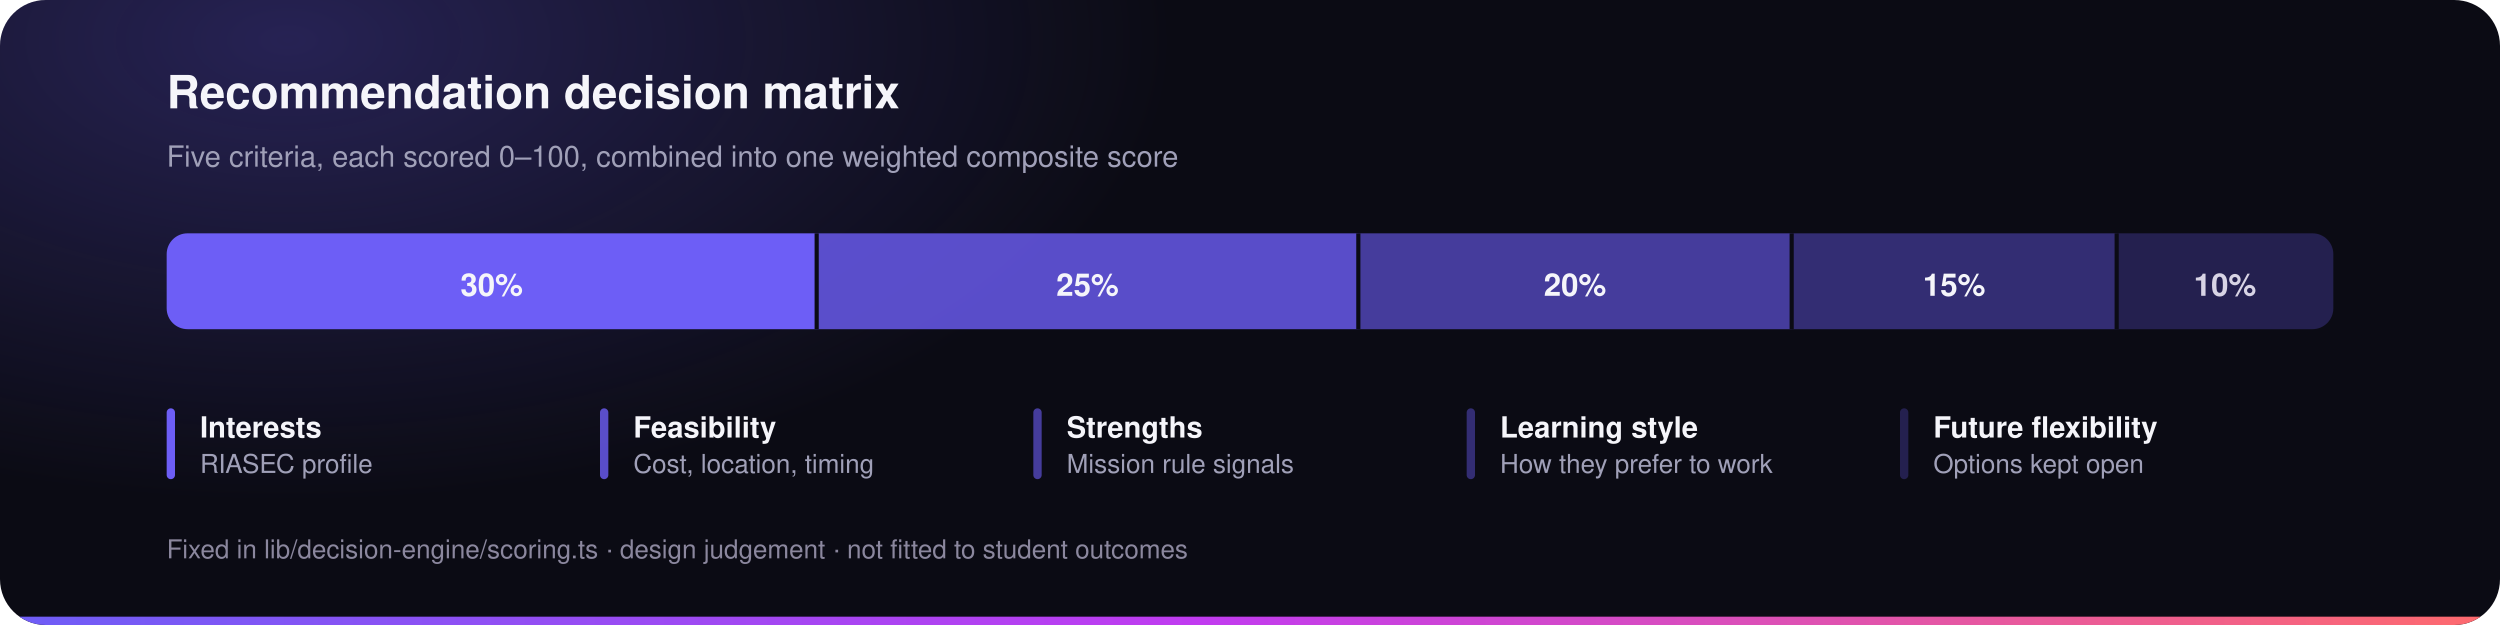
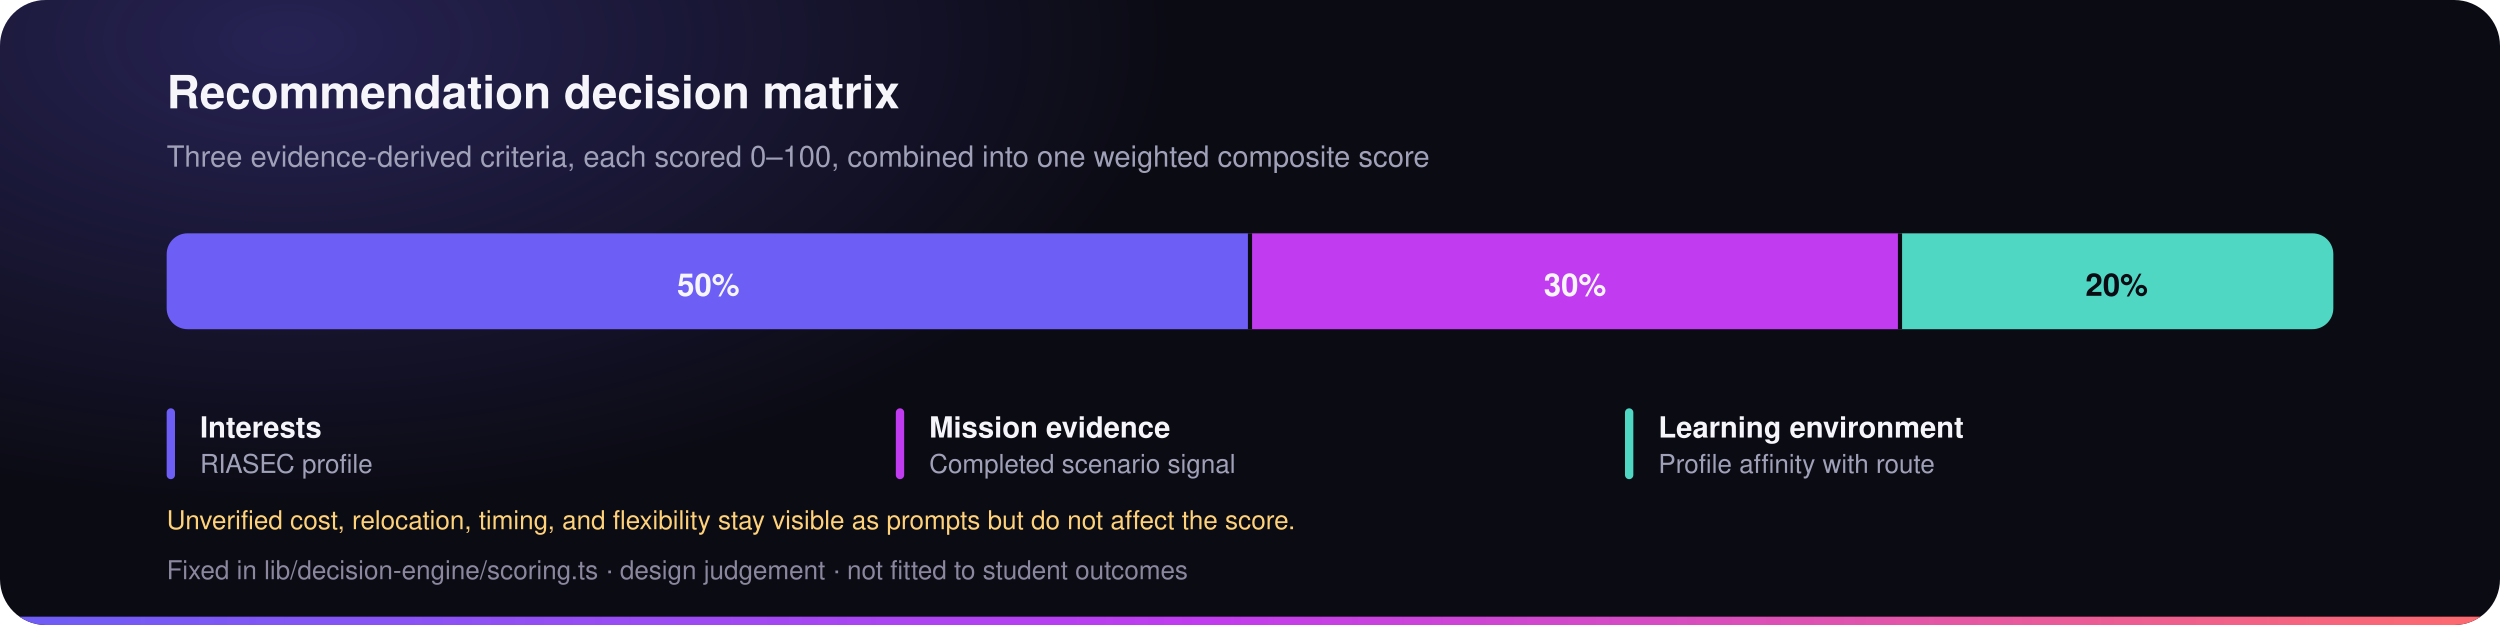
- <svg xmlns="http://www.w3.org/2000/svg" viewBox="0 0 1200 300" width="1200" height="300" role="img" aria-label="Recommendation decision matrix: interests 30 percent, feasibility 25 percent, strengths 20 percent, learning style 15 percent, future flexibility 10 percent">
+ <svg xmlns="http://www.w3.org/2000/svg" viewBox="0 0 1200 300" width="1200" height="300" role="img" aria-label="Recommendation decision matrix: interests 50 percent, mission evidence 30 percent, learning-environment affinity 20 percent">
  <defs>
    <linearGradient id="aurora2" x1="0" y1="0" x2="1" y2="0">
      <stop offset="0%" stop-color="#6D5EF6" />
      <stop offset="48%" stop-color="#C13BF0" />
      <stop offset="100%" stop-color="#FF6B6B" />
    </linearGradient>
    <radialGradient id="g2" cx="50%" cy="50%" r="50%">
      <stop offset="0%" stop-color="#6D5EF6" stop-opacity="0.28" />
      <stop offset="100%" stop-color="#6D5EF6" stop-opacity="0" />
    </radialGradient>
    <clipPath id="barClip">
      <rect x="80" y="112" width="1040" height="46" rx="10" />
    </clipPath>
    <clipPath id="cardClip">
      <rect x="0" y="0" width="1200" height="300" rx="22" />
    </clipPath>
  </defs>
  <g clip-path="url(#cardClip)">
    <rect width="1200" height="300" fill="#0B0B14" />
    <ellipse cx="140" cy="20" rx="420" ry="220" fill="url(#g2)" />
    <text x="80" y="52" font-family="Helvetica Neue, Helvetica, Arial, sans-serif" font-size="22" font-weight="700" fill="#F5F5FA">Recommendation decision matrix</text>
-     <text x="80" y="80" font-family="Helvetica Neue, Helvetica, Arial, sans-serif" font-size="14" fill="#A0A0B8">Five criteria, each scored 0–100, combined into one weighted composite score</text>
+     <text x="80" y="80" font-family="Helvetica Neue, Helvetica, Arial, sans-serif" font-size="14" fill="#A0A0B8">Three evidence-derived criteria, each scored 0–100, combined into one weighted composite score</text>
    <g clip-path="url(#barClip)">
-       <rect x="80" y="112" width="312" height="46" fill="#6D5EF6" />
-       <rect x="392" y="112" width="260" height="46" fill="#6D5EF6" fill-opacity="0.80" />
-       <rect x="652" y="112" width="208" height="46" fill="#6D5EF6" fill-opacity="0.60" />
-       <rect x="860" y="112" width="156" height="46" fill="#6D5EF6" fill-opacity="0.42" />
-       <rect x="1016" y="112" width="104" height="46" fill="#6D5EF6" fill-opacity="0.26" />
+       <rect x="80" y="112" width="520" height="46" fill="#6D5EF6" />
+       <rect x="600" y="112" width="312" height="46" fill="#C13BF0" />
+       <rect x="912" y="112" width="208" height="46" fill="#4FD7C4" />
      <g stroke="#0B0B14" stroke-width="2">
-         <line x1="392" y1="112" x2="392" y2="158" />
-         <line x1="652" y1="112" x2="652" y2="158" />
-         <line x1="860" y1="112" x2="860" y2="158" />
-         <line x1="1016" y1="112" x2="1016" y2="158" />
+         <line x1="600" y1="112" x2="600" y2="158" />
+         <line x1="912" y1="112" x2="912" y2="158" />
      </g>
    </g>
    <g font-family="Helvetica Neue, Helvetica, Arial, sans-serif" font-size="15" font-weight="700" fill="#F5F5FA" text-anchor="middle">
-       <text x="236" y="142">30%</text>
-       <text x="522" y="142">25%</text>
-       <text x="756" y="142">20%</text>
-       <text x="938" y="142">15%</text>
-       <text x="1068" y="142" fill="#D8D4E5">10%</text>
+       <text x="340" y="142">50%</text>
+       <text x="756" y="142">30%</text>
+       <text x="1016" y="142" fill="#0B0B14">20%</text>
    </g>
    <g font-family="Helvetica Neue, Helvetica, Arial, sans-serif">
      <g transform="translate(80,196)">
        <rect x="0" y="0" width="4" height="34" rx="2" fill="#6D5EF6" />
        <text x="16" y="14" font-size="14" font-weight="700" fill="#F5F5FA">Interests</text>
        <text x="16" y="31" font-size="12.5" fill="#A0A0B8">RIASEC profile</text>
      </g>
-       <g transform="translate(288,196)">
-         <rect x="0" y="0" width="4" height="34" rx="2" fill="#6D5EF6" fill-opacity="0.80" />
-         <text x="16" y="14" font-size="14" font-weight="700" fill="#F5F5FA">Feasibility</text>
-         <text x="16" y="31" font-size="12.5" fill="#A0A0B8">Cost, location, timing</text>
+       <g transform="translate(430,196)">
+         <rect x="0" y="0" width="4" height="34" rx="2" fill="#C13BF0" />
+         <text x="16" y="14" font-size="14" font-weight="700" fill="#F5F5FA">Mission evidence</text>
+         <text x="16" y="31" font-size="12.5" fill="#A0A0B8">Completed scenario signal</text>
      </g>
-       <g transform="translate(496,196)">
-         <rect x="0" y="0" width="4" height="34" rx="2" fill="#6D5EF6" fill-opacity="0.60" />
-         <text x="16" y="14" font-size="14" font-weight="700" fill="#F5F5FA">Strengths</text>
-         <text x="16" y="31" font-size="12.5" fill="#A0A0B8">Mission rule signals</text>
-       </g>
-       <g transform="translate(704,196)">
-         <rect x="0" y="0" width="4" height="34" rx="2" fill="#6D5EF6" fill-opacity="0.42" />
-         <text x="16" y="14" font-size="14" font-weight="700" fill="#F5F5FA">Learning style</text>
-         <text x="16" y="31" font-size="12.5" fill="#A0A0B8">How they prefer to work</text>
-       </g>
-       <g transform="translate(912,196)">
-         <rect x="0" y="0" width="4" height="34" rx="2" fill="#6D5EF6" fill-opacity="0.26" />
-         <text x="16" y="14" font-size="14" font-weight="700" fill="#F5F5FA">Future flexibility</text>
-         <text x="16" y="31" font-size="12.5" fill="#A0A0B8">Options kept open</text>
+       <g transform="translate(780,196)">
+         <rect x="0" y="0" width="4" height="34" rx="2" fill="#4FD7C4" />
+         <text x="16" y="14" font-size="14" font-weight="700" fill="#F5F5FA">Learning environment</text>
+         <text x="16" y="31" font-size="12.5" fill="#A0A0B8">Profile affinity with route</text>
      </g>
    </g>
-     <text x="80" y="268" font-family="Helvetica Neue, Helvetica, Arial, sans-serif" font-size="12.5" fill="#8B879E">Fixed in lib/decision-engine/scoring.ts · design judgement · not fitted to student outcomes</text>
+     <text x="80" y="254" font-family="Helvetica Neue, Helvetica, Arial, sans-serif" font-size="12.5" fill="#FFD27A">Unverified cost, relocation, timing, and flexibility stay visible as prompts but do not affect the score.</text>
+     <text x="80" y="278" font-family="Helvetica Neue, Helvetica, Arial, sans-serif" font-size="12.5" fill="#8B879E">Fixed in lib/decision-engine/scoring.ts · design judgement · not fitted to student outcomes</text>
    <rect x="0" y="296" width="1200" height="4" fill="url(#aurora2)" />
  </g>
</svg>
